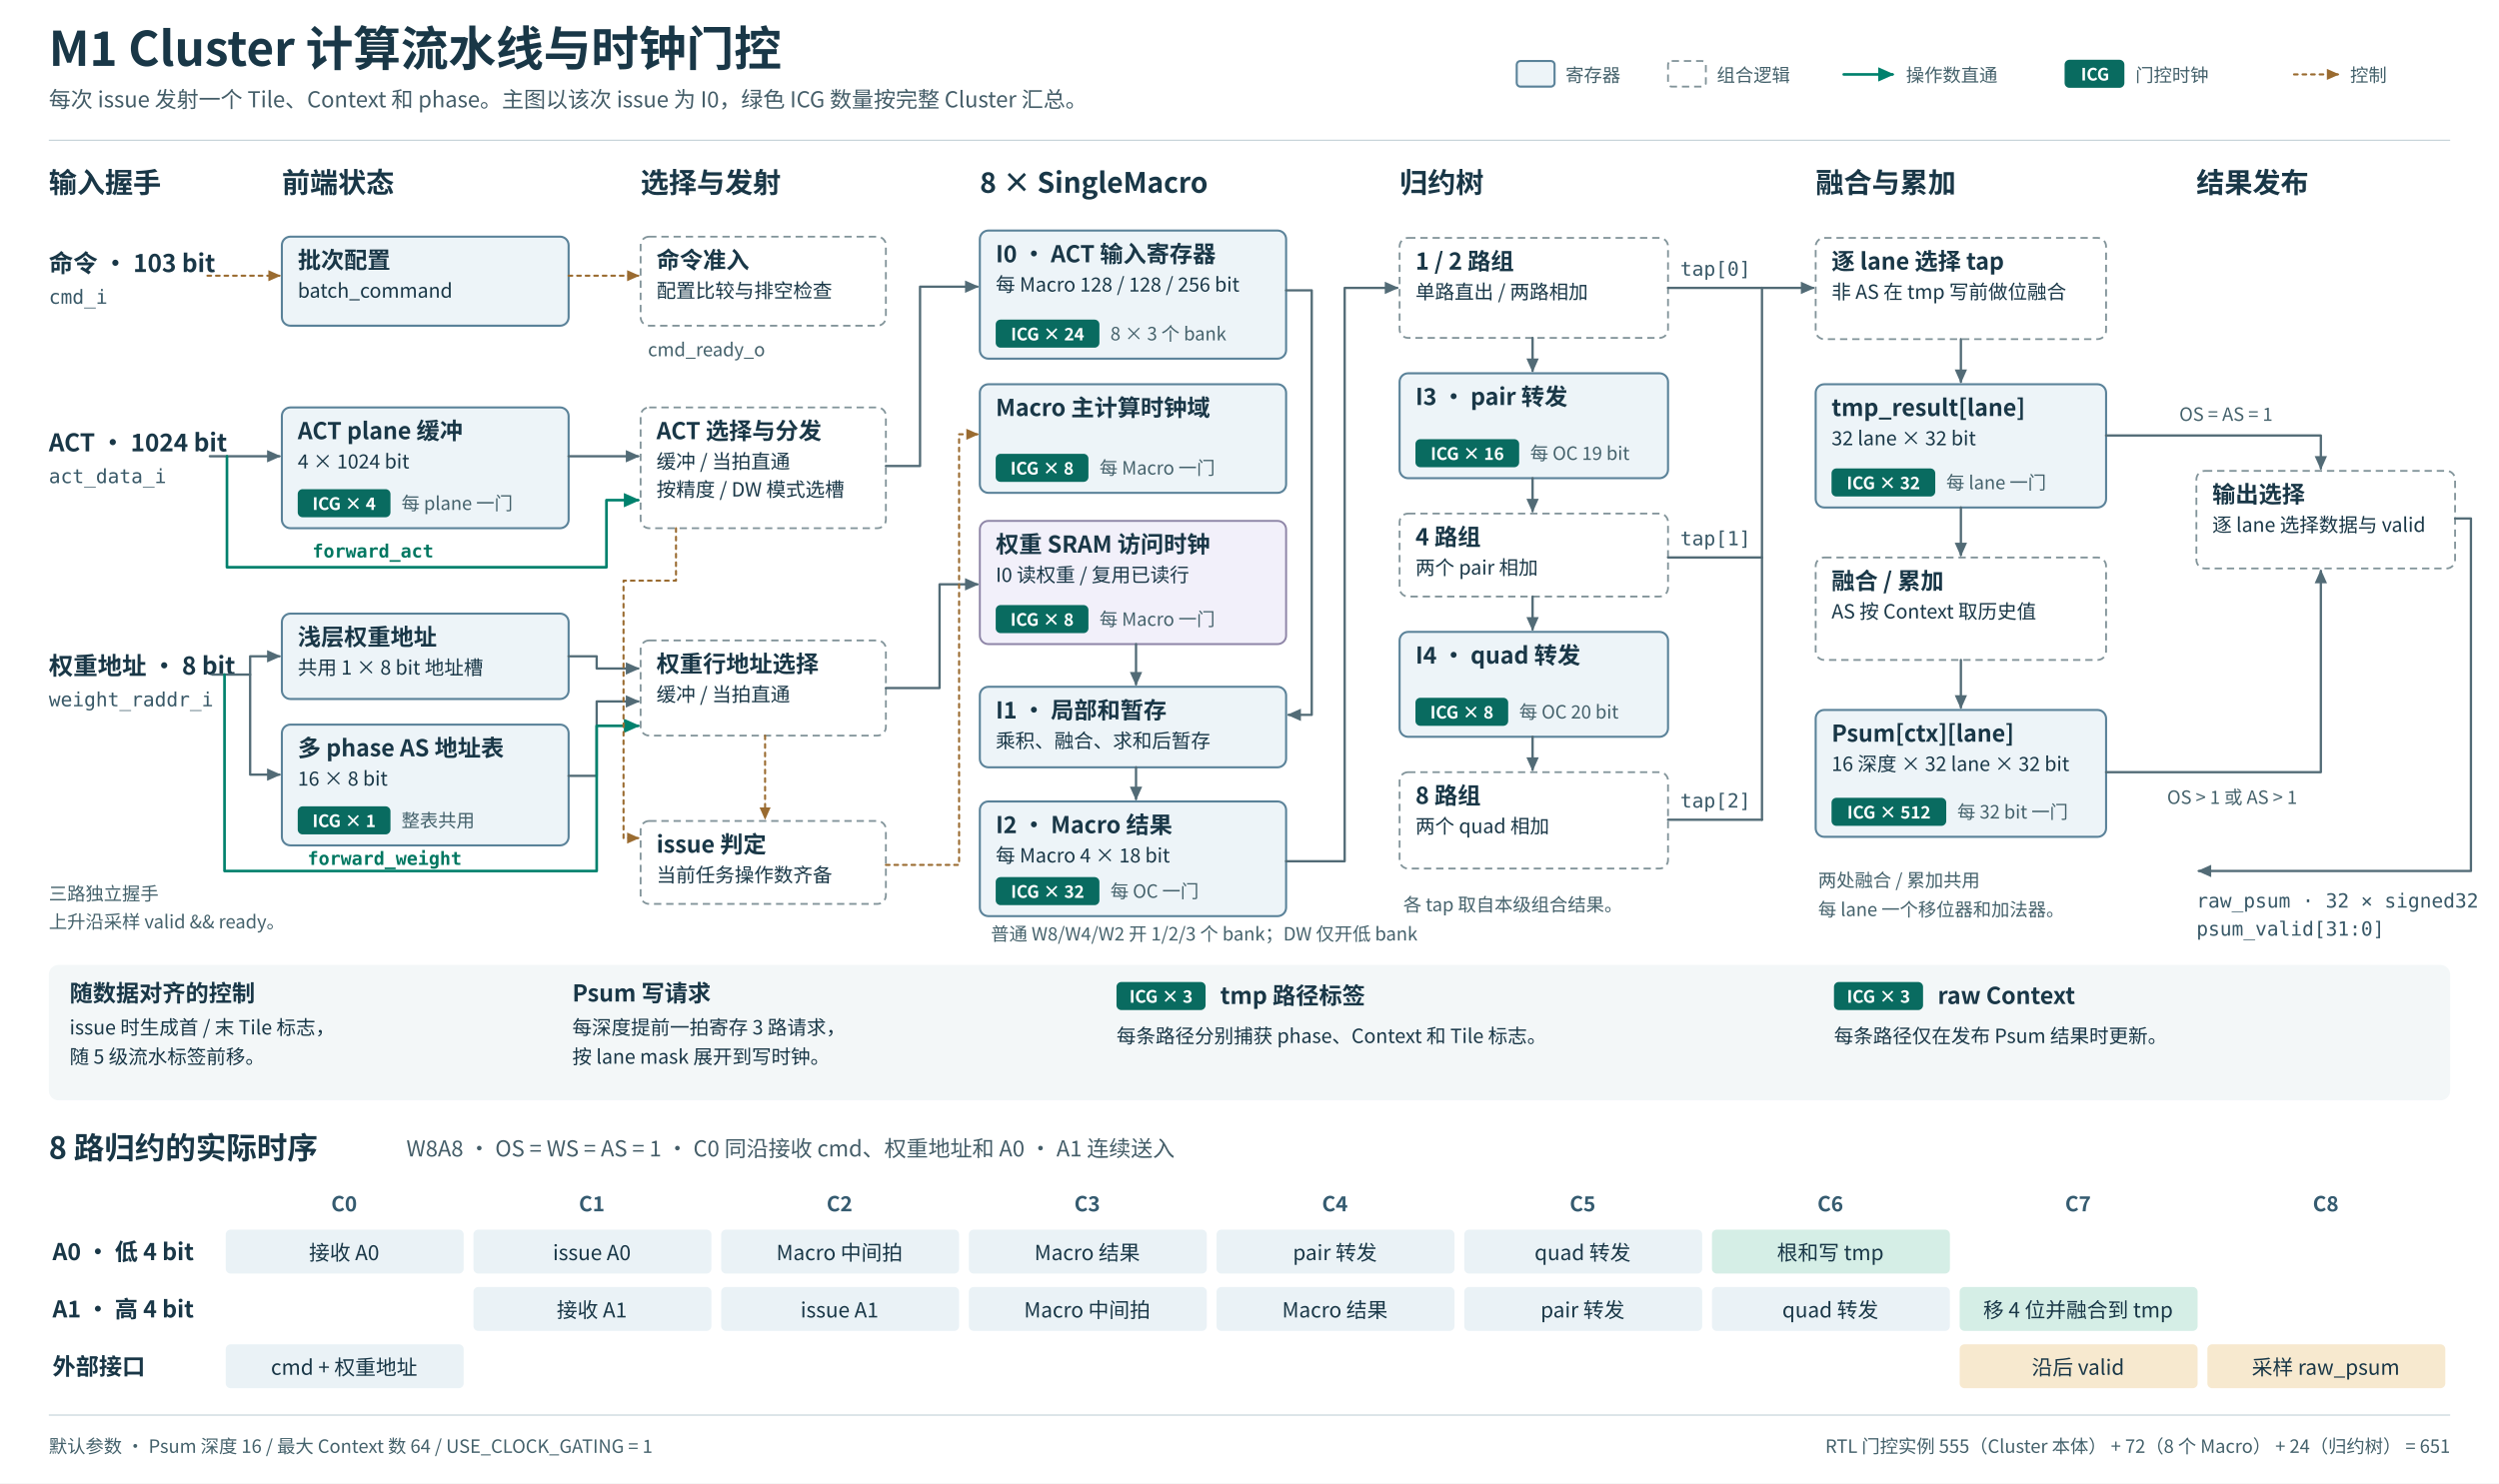
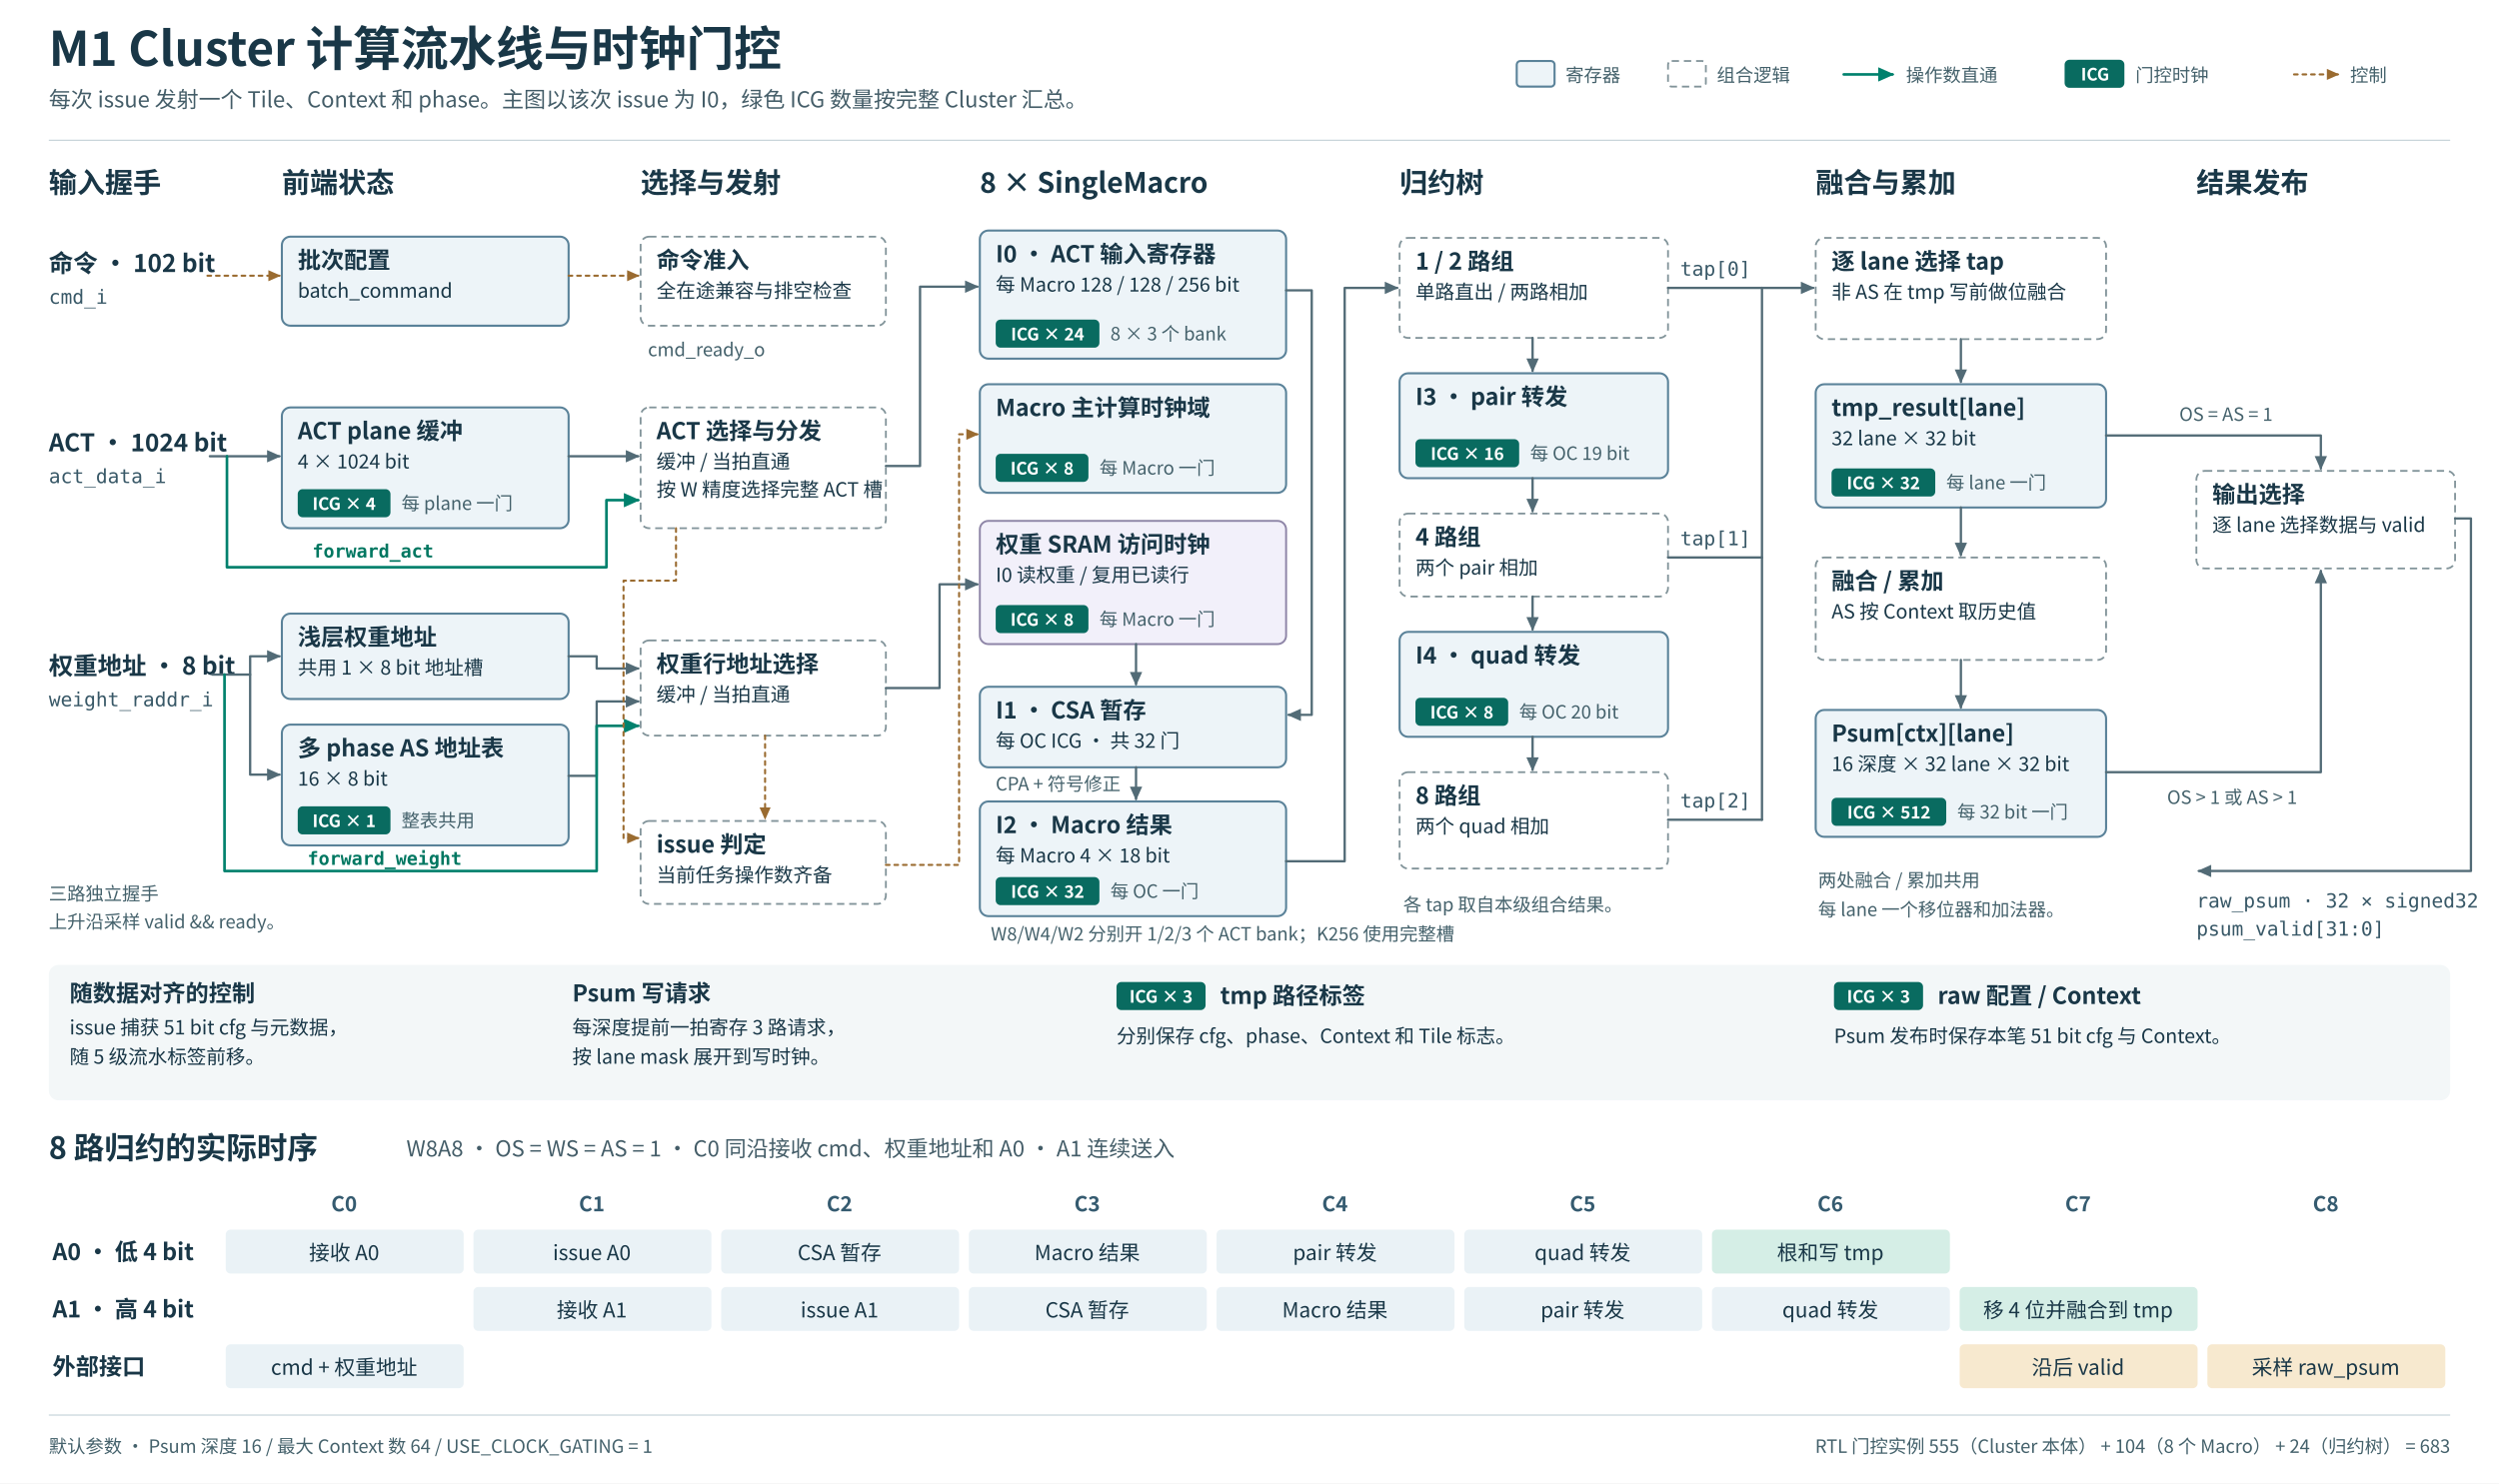
<svg xmlns="http://www.w3.org/2000/svg" width="2048" height="1216" viewBox="0 0 2048 1216" role="img" aria-labelledby="title desc">
  <defs>
    <marker id="datatip" viewBox="0 0 9 8" refX="8" refY="4" markerWidth="6" markerHeight="6" orient="auto">
      <path d="M0 0L9 4L0 8Z" fill="#526b76" />
    </marker>
    <marker id="livetip" viewBox="0 0 9 8" refX="8" refY="4" markerWidth="6" markerHeight="6" orient="auto">
      <path d="M0 0L9 4L0 8Z" fill="#00816d" />
    </marker>
    <marker id="ctrltip" viewBox="0 0 9 8" refX="8" refY="4" markerWidth="6" markerHeight="6" orient="auto">
      <path d="M0 0L9 4L0 8Z" fill="#9a6b30" />
    </marker>
  </defs>
  <style>
text{font-family:'Microsoft YaHei','Noto Sans CJK SC','Segoe UI',sans-serif;fill:#193747}.title{font-size:39px;font-weight:700}.sub{font-size:18px;fill:#445d68}.group{font-size:23px;font-weight:700}.node{font-size:19px;font-weight:700}.body{font-size:16px}.small,.detail{font-size:15px;fill:#44616b}.io{font-size:20px;font-weight:700}.mono{font:16px Consolas,'Microsoft YaHei',monospace;fill:#385867}.dff{fill:#edf4f8;stroke:#5a8299;stroke-width:1.7}.logic{fill:#fff;stroke:#82949a;stroke-width:1.5;stroke-dasharray:6 4}.sram{fill:#f2f0fa;stroke:#8e85a7;stroke-width:1.6}.gate{fill:#096b60}.gateText{font-size:14px;fill:white;font-weight:700}.data,.live,.ctrl{fill:none;stroke-linejoin:round;stroke-linecap:round}.data{stroke:#526b76;stroke-width:1.9}.live{stroke:#00816d;stroke-width:2.2}.ctrl{stroke:#9a6b30;stroke-width:1.7;stroke-dasharray:3 4}.byp{font:600 15px Consolas,monospace;fill:#007761}.line{stroke:#c8d5da}.band{fill:#f3f7f8}.cycle{font-size:17px;font-weight:700;fill:#355b70}.cell{fill:#eaf2f6}.write{fill:#d5eee6}.publish{fill:#f7e9cf}.tt{font-size:17px}.title2{font-size:25px;font-weight:700}
</style>
  <rect width="100%" height="100%" fill="#ffffff" />
  <text x="40" y="54" class="title" text-anchor="start">M1 Cluster 计算流水线与时钟门控</text>
  <text x="40" y="88" class="sub" text-anchor="start">每次 issue 发射一个 Tile、Context 和 phase。主图以该次 issue 为 I0，绿色 ICG 数量按完整 Cluster 汇总。</text>
  <rect x="1243" y="50" width="31" height="21" class="dff" rx="3" />
  <text x="1283" y="67" class="small" text-anchor="start">寄存器</text>
  <rect x="1367" y="50" width="31" height="21" class="logic" rx="3" />
  <text x="1407" y="67" class="small" text-anchor="start">组合逻辑</text>
  <path d="M1511 61h40" class="live" marker-end="url(#livetip)" />
  <text x="1562" y="67" class="small" text-anchor="start">操作数直通</text>
  <rect x="1692" y="49" width="49" height="23" class="gate" rx="4" />
  <text x="1717" y="66" class="gateText" text-anchor="middle">ICG</text>
  <text x="1750" y="67" class="small" text-anchor="start">门控时钟</text>
  <path d="M1880 61h36" class="ctrl" marker-end="url(#ctrltip)" />
  <text x="1926" y="67" class="small" text-anchor="start">控制</text>
  <path d="M40 115H2008" class="line" />
  <text x="40" y="158" class="group" text-anchor="start">输入握手</text>
  <text x="231" y="158" class="group" text-anchor="start">前端状态</text>
  <text x="525" y="158" class="group" text-anchor="start">选择与发射</text>
  <text x="803" y="158" class="group" text-anchor="start">8 × SingleMacro</text>
  <text x="1147" y="158" class="group" text-anchor="start">归约树</text>
  <text x="1488" y="158" class="group" text-anchor="start">融合与累加</text>
  <text x="1800" y="158" class="group" text-anchor="start">结果发布</text>
-   <text x="40" y="223" class="io" text-anchor="start">命令 · 103 bit</text>
+   <text x="40" y="223" class="io" text-anchor="start">命令 · 102 bit</text>
  <text x="40" y="249" class="mono" text-anchor="start">cmd_i</text>
  <text x="40" y="370" class="io" text-anchor="start">ACT · 1024 bit</text>
  <text x="40" y="396" class="mono" text-anchor="start">act_data_i</text>
  <text x="40" y="553" class="io" text-anchor="start">权重地址 · 8 bit</text>
  <text x="40" y="579" class="mono" text-anchor="start">weight_raddr_i</text>
  <text x="40" y="738" class="small" text-anchor="start">三路独立握手</text>
  <text x="40" y="761" class="small" text-anchor="start">上升沿采样 valid &amp;&amp; ready。</text>
  <g data-module="批次配置">
    <rect x="231" y="194" width="235" height="73" class="dff" rx="7" />
    <text x="244" y="220" class="node" text-anchor="start">批次配置</text>
    <text x="244" y="244" class="body" text-anchor="start">batch_command</text>
  </g>
  <g data-module="ACT plane 缓冲">
    <rect x="231" y="334" width="235" height="99" class="dff" rx="7" />
    <text x="244" y="360" class="node" text-anchor="start">ACT plane 缓冲</text>
    <text x="244" y="384" class="body" text-anchor="start">4 × 1024 bit</text>
    <rect x="244" y="401" width="76" height="23" class="gate" rx="4" />
    <text x="282" y="418" class="gateText" text-anchor="middle">ICG × 4</text>
    <text x="329" y="418" class="detail" text-anchor="start">每 plane 一门</text>
  </g>
  <g data-module="浅层权重地址">
    <rect x="231" y="503" width="235" height="70" class="dff" rx="7" />
    <text x="244" y="529" class="node" text-anchor="start">浅层权重地址</text>
    <text x="244" y="553" class="body" text-anchor="start">共用 1 × 8 bit 地址槽</text>
  </g>
  <g data-module="多 phase AS 地址表">
    <rect x="231" y="594" width="235" height="99" class="dff" rx="7" />
    <text x="244" y="620" class="node" text-anchor="start">多 phase AS 地址表</text>
    <text x="244" y="644" class="body" text-anchor="start">16 × 8 bit</text>
    <rect x="244" y="661" width="76" height="23" class="gate" rx="4" />
    <text x="282" y="678" class="gateText" text-anchor="middle">ICG × 1</text>
    <text x="329" y="678" class="detail" text-anchor="start">整表共用</text>
  </g>
  <g data-module="命令准入">
    <rect x="525" y="194" width="201" height="73" class="logic" rx="7" />
    <text x="538" y="220" class="node" text-anchor="start">命令准入</text>
-     <text x="538" y="244" class="body" text-anchor="start">配置比较与排空检查</text>
+     <text x="538" y="244" class="body" text-anchor="start">全在途兼容与排空检查</text>
  </g>
  <g data-module="ACT 选择与分发">
    <rect x="525" y="334" width="201" height="99" class="logic" rx="7" />
    <text x="538" y="360" class="node" text-anchor="start">ACT 选择与分发</text>
    <text x="538" y="384" class="body" text-anchor="start">缓冲 / 当拍直通</text>
-     <text x="538" y="407" class="body" text-anchor="start">按精度 / DW 模式选槽</text>
+     <text x="538" y="407" class="body" text-anchor="start">按 W 精度选择完整 ACT 槽</text>
  </g>
  <g data-module="权重行地址选择">
    <rect x="525" y="525" width="201" height="78" class="logic" rx="7" />
    <text x="538" y="551" class="node" text-anchor="start">权重行地址选择</text>
    <text x="538" y="575" class="body" text-anchor="start">缓冲 / 当拍直通</text>
  </g>
  <g data-module="issue 判定">
    <rect x="525" y="673" width="201" height="68" class="logic" rx="7" />
    <text x="538" y="699" class="node" text-anchor="start">issue 判定</text>
    <text x="538" y="723" class="body" text-anchor="start">当前任务操作数齐备</text>
  </g>
  <path d="M170 226H229" class="ctrl" marker-end="url(#ctrltip)" />
  <path d="M466 226H523" class="ctrl" marker-end="url(#ctrltip)" />
  <text x="531" y="292" class="small" text-anchor="start">cmd_ready_o</text>
  <path d="M172 374H229" class="data" marker-end="url(#datatip)" />
  <path d="M466 374H523" class="data" marker-end="url(#datatip)" />
  <path d="M186 374V465H497V410H523" class="live" marker-end="url(#livetip)" />
  <text x="256" y="457" class="byp" text-anchor="start">forward_act</text>
  <path d="M174 553H205V538H229" class="data" marker-end="url(#datatip)" />
  <path d="M205 553V635H229" class="data" marker-end="url(#datatip)" />
  <path d="M466 538H489V548H523" class="data" marker-end="url(#datatip)" />
  <path d="M466 636H489V575H523" class="data" marker-end="url(#datatip)" />
  <path d="M184 553V714H489V595H523" class="live" marker-end="url(#livetip)" />
  <text x="252" y="709" class="byp" text-anchor="start">forward_weight</text>
  <path d="M554 433V476H511V687H523" class="ctrl" marker-end="url(#ctrltip)" />
  <path d="M627 603V671" class="ctrl" marker-end="url(#ctrltip)" />
  <g data-module="I0 · ACT 输入寄存器">
    <rect x="803" y="189" width="251" height="105" class="dff" rx="7" />
    <text x="816" y="215" class="node" text-anchor="start">I0 · ACT 输入寄存器</text>
    <text x="816" y="239" class="body" text-anchor="start">每 Macro 128 / 128 / 256 bit</text>
    <rect x="816" y="262" width="85" height="23" class="gate" rx="4" />
    <text x="858.5" y="279" class="gateText" text-anchor="middle">ICG × 24</text>
    <text x="910" y="279" class="detail" text-anchor="start">8 × 3 个 bank</text>
  </g>
  <g data-module="Macro 主计算时钟域">
    <rect x="803" y="315" width="251" height="89" class="dff" rx="7" />
    <text x="816" y="341" class="node" text-anchor="start">Macro 主计算时钟域</text>
    <rect x="816" y="372" width="76" height="23" class="gate" rx="4" />
    <text x="854" y="389" class="gateText" text-anchor="middle">ICG × 8</text>
    <text x="901" y="389" class="detail" text-anchor="start">每 Macro 一门</text>
  </g>
  <g data-module="权重 SRAM 访问时钟">
    <rect x="803" y="427" width="251" height="101" class="sram" rx="7" />
    <text x="816" y="453" class="node" text-anchor="start">权重 SRAM 访问时钟</text>
    <text x="816" y="477" class="body" text-anchor="start">I0 读权重 / 复用已读行</text>
    <rect x="816" y="496" width="76" height="23" class="gate" rx="4" />
    <text x="854" y="513" class="gateText" text-anchor="middle">ICG × 8</text>
    <text x="901" y="513" class="detail" text-anchor="start">每 Macro 一门</text>
  </g>
-   <g data-module="I1 · 局部和暂存">
+   <g data-module="I1 · CSA 暂存">
    <rect x="803" y="563" width="251" height="66" class="dff" rx="7" />
-     <text x="816" y="589" class="node" text-anchor="start">I1 · 局部和暂存</text>
-     <text x="816" y="613" class="body" text-anchor="start">乘积、融合、求和后暂存</text>
-   </g>
+     <text x="816" y="589" class="node" text-anchor="start">I1 · CSA 暂存</text>
+     <text x="816" y="613" class="body" text-anchor="start">每 OC ICG · 共 32 门</text>
+   </g>
+   <text x="816" y="648" class="small">CPA + 符号修正</text>
  <g data-module="I2 · Macro 结果">
    <rect x="803" y="657" width="251" height="94" class="dff" rx="7" />
    <text x="816" y="683" class="node" text-anchor="start">I2 · Macro 结果</text>
    <text x="816" y="707" class="body" text-anchor="start">每 Macro 4 × 18 bit</text>
    <rect x="816" y="719" width="85" height="23" class="gate" rx="4" />
    <text x="858.5" y="736" class="gateText" text-anchor="middle">ICG × 32</text>
    <text x="910" y="736" class="detail" text-anchor="start">每 OC 一门</text>
  </g>
  <path d="M726 382H754V235H801" class="data" marker-end="url(#datatip)" />
  <path d="M726 564H770V479H801" class="data" marker-end="url(#datatip)" />
  <path d="M726 709H786V356H801" class="ctrl" marker-end="url(#ctrltip)" />
  <path d="M1054 238H1075V586H1056" class="data" marker-end="url(#datatip)" />
  <path d="M931 528V561" class="data" marker-end="url(#datatip)" />
  <path d="M931 629V655" class="data" marker-end="url(#datatip)" />
  <path d="M1054 706H1102V236H1145" class="data" marker-end="url(#datatip)" />
-   <text x="812" y="771" class="small" text-anchor="start">普通 W8/W4/W2 开 1/2/3 个 bank；DW 仅开低 bank</text>
+   <text x="812" y="771" class="small" text-anchor="start">W8/W4/W2 分别开 1/2/3 个 ACT bank；K256 使用完整槽</text>
  <g data-module="1 / 2 路组">
    <rect x="1147" y="195" width="220" height="82" class="logic" rx="7" />
    <text x="1160" y="221" class="node" text-anchor="start">1 / 2 路组</text>
    <text x="1160" y="245" class="body" text-anchor="start">单路直出 / 两路相加</text>
  </g>
  <g data-module="I3 · pair 转发">
    <rect x="1147" y="306" width="220" height="86" class="dff" rx="7" />
    <text x="1160" y="332" class="node" text-anchor="start">I3 · pair 转发</text>
    <rect x="1160" y="360" width="85" height="23" class="gate" rx="4" />
    <text x="1202.5" y="377" class="gateText" text-anchor="middle">ICG × 16</text>
    <text x="1254" y="377" class="detail" text-anchor="start">每 OC 19 bit</text>
  </g>
  <g data-module="4 路组">
    <rect x="1147" y="421" width="220" height="68" class="logic" rx="7" />
    <text x="1160" y="447" class="node" text-anchor="start">4 路组</text>
    <text x="1160" y="471" class="body" text-anchor="start">两个 pair 相加</text>
  </g>
  <g data-module="I4 · quad 转发">
    <rect x="1147" y="518" width="220" height="86" class="dff" rx="7" />
    <text x="1160" y="544" class="node" text-anchor="start">I4 · quad 转发</text>
    <rect x="1160" y="572" width="76" height="23" class="gate" rx="4" />
    <text x="1198" y="589" class="gateText" text-anchor="middle">ICG × 8</text>
    <text x="1245" y="589" class="detail" text-anchor="start">每 OC 20 bit</text>
  </g>
  <g data-module="8 路组">
    <rect x="1147" y="633" width="220" height="79" class="logic" rx="7" />
    <text x="1160" y="659" class="node" text-anchor="start">8 路组</text>
    <text x="1160" y="683" class="body" text-anchor="start">两个 quad 相加</text>
  </g>
  <path d="M1256 277V304" class="data" marker-end="url(#datatip)" />
  <path d="M1256 392V419" class="data" marker-end="url(#datatip)" />
  <path d="M1256 489V516" class="data" marker-end="url(#datatip)" />
  <path d="M1256 604V631" class="data" marker-end="url(#datatip)" />
  <path d="M1367 236H1444" class="data" />
  <text x="1377" y="226" class="mono" text-anchor="start">tap[0]</text>
  <path d="M1367 457H1444" class="data" />
  <text x="1377" y="447" class="mono" text-anchor="start">tap[1]</text>
  <path d="M1367 672H1444" class="data" />
  <text x="1377" y="662" class="mono" text-anchor="start">tap[2]</text>
  <path d="M1444 236V672" class="data" />
  <path d="M1444 236H1486" class="data" marker-end="url(#datatip)" />
  <text x="1150" y="747" class="small" text-anchor="start">各 tap 取自本级组合结果。</text>
  <g data-module="逐 lane 选择 tap">
    <rect x="1488" y="195" width="238" height="83" class="logic" rx="7" />
    <text x="1501" y="221" class="node" text-anchor="start">逐 lane 选择 tap</text>
    <text x="1501" y="245" class="body" text-anchor="start">非 AS 在 tmp 写前做位融合</text>
  </g>
  <g data-module="tmp_result[lane]">
    <rect x="1488" y="315" width="238" height="101" class="dff" rx="7" />
    <text x="1501" y="341" class="node" text-anchor="start">tmp_result[lane]</text>
    <text x="1501" y="365" class="body" text-anchor="start">32 lane × 32 bit</text>
    <rect x="1501" y="384" width="85" height="23" class="gate" rx="4" />
    <text x="1543.5" y="401" class="gateText" text-anchor="middle">ICG × 32</text>
    <text x="1595" y="401" class="detail" text-anchor="start">每 lane 一门</text>
  </g>
  <g data-module="融合 / 累加">
    <rect x="1488" y="457" width="238" height="84" class="logic" rx="7" />
    <text x="1501" y="483" class="node" text-anchor="start">融合 / 累加</text>
    <text x="1501" y="507" class="body" text-anchor="start">AS 按 Context 取历史值</text>
  </g>
  <g data-module="Psum[ctx][lane]">
    <rect x="1488" y="582" width="238" height="104" class="dff" rx="7" />
    <text x="1501" y="608" class="node" text-anchor="start">Psum[ctx][lane]</text>
    <text x="1501" y="632" class="body" text-anchor="start">16 深度 × 32 lane × 32 bit</text>
    <rect x="1501" y="654" width="94" height="23" class="gate" rx="4" />
    <text x="1548" y="671" class="gateText" text-anchor="middle">ICG × 512</text>
    <text x="1604" y="671" class="detail" text-anchor="start">每 32 bit 一门</text>
  </g>
  <path d="M1607 278V313" class="data" marker-end="url(#datatip)" />
  <path d="M1607 416V455" class="data" marker-end="url(#datatip)" />
  <path d="M1607 541V580" class="data" marker-end="url(#datatip)" />
  <text x="1490" y="727" class="small" text-anchor="start">两处融合 / 累加共用</text>
  <text x="1490" y="751" class="small" text-anchor="start">每 lane 一个移位器和加法器。</text>
  <g data-module="输出选择">
    <rect x="1800" y="386" width="212" height="80" class="logic" rx="7" />
    <text x="1813" y="412" class="node" text-anchor="start">输出选择</text>
    <text x="1813" y="436" class="body" text-anchor="start">逐 lane 选择数据与 valid</text>
  </g>
  <path d="M1726 357H1902V384" class="data" marker-end="url(#datatip)" />
  <text x="1786" y="345" class="small" text-anchor="start">OS = AS = 1</text>
  <path d="M1726 633H1902V468" class="data" marker-end="url(#datatip)" />
  <text x="1776" y="659" class="small" text-anchor="start">OS &gt; 1 或 AS &gt; 1</text>
  <path d="M2012 425H2025V714H1802" class="data" marker-end="url(#datatip)" />
  <text x="1800" y="744" class="mono" text-anchor="start">raw_psum · 32 × signed32</text>
  <text x="1800" y="767" class="mono" text-anchor="start">psum_valid[31:0]</text>
  <rect x="40" y="791" width="1968" height="111" class="band" rx="8" />
  <text x="57" y="821" class="node" text-anchor="start">随数据对齐的控制</text>
-   <text x="57" y="848" class="body" text-anchor="start">issue 时生成首 / 末 Tile 标志，</text>
+   <text x="57" y="848" class="body" text-anchor="start">issue 捕获 51 bit cfg 与元数据，</text>
  <text x="57" y="872" class="body" text-anchor="start">随 5 级流水标签前移。</text>
  <text x="469" y="821" class="node" text-anchor="start">Psum 写请求</text>
  <text x="469" y="848" class="body" text-anchor="start">每深度提前一拍寄存 3 路请求，</text>
  <text x="469" y="872" class="body" text-anchor="start">按 lane mask 展开到写时钟。</text>
  <rect x="915" y="805" width="73" height="23" class="gate" rx="4" />
  <text x="951.5" y="822" class="gateText" text-anchor="middle">ICG × 3</text>
  <text x="1000" y="823" class="node" text-anchor="start">tmp 路径标签</text>
-   <text x="915" y="855" class="body" text-anchor="start">每条路径分别捕获 phase、Context 和 Tile 标志。</text>
+   <text x="915" y="855" class="body" text-anchor="start">分别保存 cfg、phase、Context 和 Tile 标志。</text>
  <rect x="1503" y="805" width="73" height="23" class="gate" rx="4" />
  <text x="1539.5" y="822" class="gateText" text-anchor="middle">ICG × 3</text>
-   <text x="1588" y="823" class="node" text-anchor="start">raw Context</text>
-   <text x="1503" y="855" class="body" text-anchor="start">每条路径仅在发布 Psum 结果时更新。</text>
+   <text x="1588" y="823" class="node" text-anchor="start">raw 配置 / Context</text>
+   <text x="1503" y="855" class="body" text-anchor="start">Psum 发布时保存本笔 51 bit cfg 与 Context。</text>
  <text x="40" y="950" class="title2" text-anchor="start">8 路归约的实际时序</text>
  <text x="333" y="948" class="sub" text-anchor="start">W8A8  ·  OS = WS = AS = 1  ·  C0 同沿接收 cmd、权重地址和 A0  ·  A1 连续送入</text>
  <text x="282" y="993" class="cycle" text-anchor="middle">C0</text>
  <text x="485" y="993" class="cycle" text-anchor="middle">C1</text>
  <text x="688" y="993" class="cycle" text-anchor="middle">C2</text>
  <text x="891" y="993" class="cycle" text-anchor="middle">C3</text>
  <text x="1094" y="993" class="cycle" text-anchor="middle">C4</text>
  <text x="1297" y="993" class="cycle" text-anchor="middle">C5</text>
  <text x="1500" y="993" class="cycle" text-anchor="middle">C6</text>
  <text x="1703" y="993" class="cycle" text-anchor="middle">C7</text>
  <text x="1906" y="993" class="cycle" text-anchor="middle">C8</text>
  <text x="43" y="1033" class="node" text-anchor="start">A0 · 低 4 bit</text>
  <rect x="185" y="1008" width="195" height="36" class="cell" rx="4" />
  <text x="282" y="1033" class="tt" text-anchor="middle">接收 A0</text>
  <rect x="388" y="1008" width="195" height="36" class="cell" rx="4" />
  <text x="485" y="1033" class="tt" text-anchor="middle">issue A0</text>
  <rect x="591" y="1008" width="195" height="36" class="cell" rx="4" />
-   <text x="688" y="1033" class="tt" text-anchor="middle">Macro 中间拍</text>
+   <text x="688" y="1033" class="tt" text-anchor="middle">CSA 暂存</text>
  <rect x="794" y="1008" width="195" height="36" class="cell" rx="4" />
  <text x="891" y="1033" class="tt" text-anchor="middle">Macro 结果</text>
  <rect x="997" y="1008" width="195" height="36" class="cell" rx="4" />
  <text x="1094" y="1033" class="tt" text-anchor="middle">pair 转发</text>
  <rect x="1200" y="1008" width="195" height="36" class="cell" rx="4" />
  <text x="1297" y="1033" class="tt" text-anchor="middle">quad 转发</text>
  <rect x="1403" y="1008" width="195" height="36" class="write" rx="4" />
  <text x="1500" y="1033" class="tt" text-anchor="middle">根和写 tmp</text>
  <text x="43" y="1080" class="node" text-anchor="start">A1 · 高 4 bit</text>
  <rect x="388" y="1055" width="195" height="36" class="cell" rx="4" />
  <text x="485" y="1080" class="tt" text-anchor="middle">接收 A1</text>
  <rect x="591" y="1055" width="195" height="36" class="cell" rx="4" />
  <text x="688" y="1080" class="tt" text-anchor="middle">issue A1</text>
  <rect x="794" y="1055" width="195" height="36" class="cell" rx="4" />
-   <text x="891" y="1080" class="tt" text-anchor="middle">Macro 中间拍</text>
+   <text x="891" y="1080" class="tt" text-anchor="middle">CSA 暂存</text>
  <rect x="997" y="1055" width="195" height="36" class="cell" rx="4" />
  <text x="1094" y="1080" class="tt" text-anchor="middle">Macro 结果</text>
  <rect x="1200" y="1055" width="195" height="36" class="cell" rx="4" />
  <text x="1297" y="1080" class="tt" text-anchor="middle">pair 转发</text>
  <rect x="1403" y="1055" width="195" height="36" class="cell" rx="4" />
  <text x="1500" y="1080" class="tt" text-anchor="middle">quad 转发</text>
  <rect x="1606" y="1055" width="195" height="36" class="write" rx="4" />
  <text x="1703" y="1080" class="tt" text-anchor="middle">移 4 位并融合到 tmp</text>
  <text x="43" y="1127" class="node" text-anchor="start">外部接口</text>
  <rect x="185" y="1102" width="195" height="36" class="cell" rx="4" />
  <text x="282" y="1127" class="tt" text-anchor="middle">cmd + 权重地址</text>
  <rect x="1606" y="1102" width="195" height="36" class="publish" rx="4" />
  <text x="1703" y="1127" class="tt" text-anchor="middle">沿后 valid</text>
  <rect x="1809" y="1102" width="195" height="36" class="publish" rx="4" />
  <text x="1906" y="1127" class="tt" text-anchor="middle">采样 raw_psum</text>
  <path d="M40 1160H2008" class="line" />
  <text x="40" y="1191" class="small" text-anchor="start">默认参数   ·   Psum 深度 16   /   最大 Context 数 64   /   USE_CLOCK_GATING = 1</text>
-   <text x="2008" y="1191" class="small" text-anchor="end">RTL 门控实例   555（Cluster 本体） + 72（8 个 Macro） + 24（归约树） = 651</text>
+   <text x="2008" y="1191" class="small" text-anchor="end">RTL 门控实例   555（Cluster 本体） + 104（8 个 Macro） + 24（归约树） = 683</text>
</svg>
